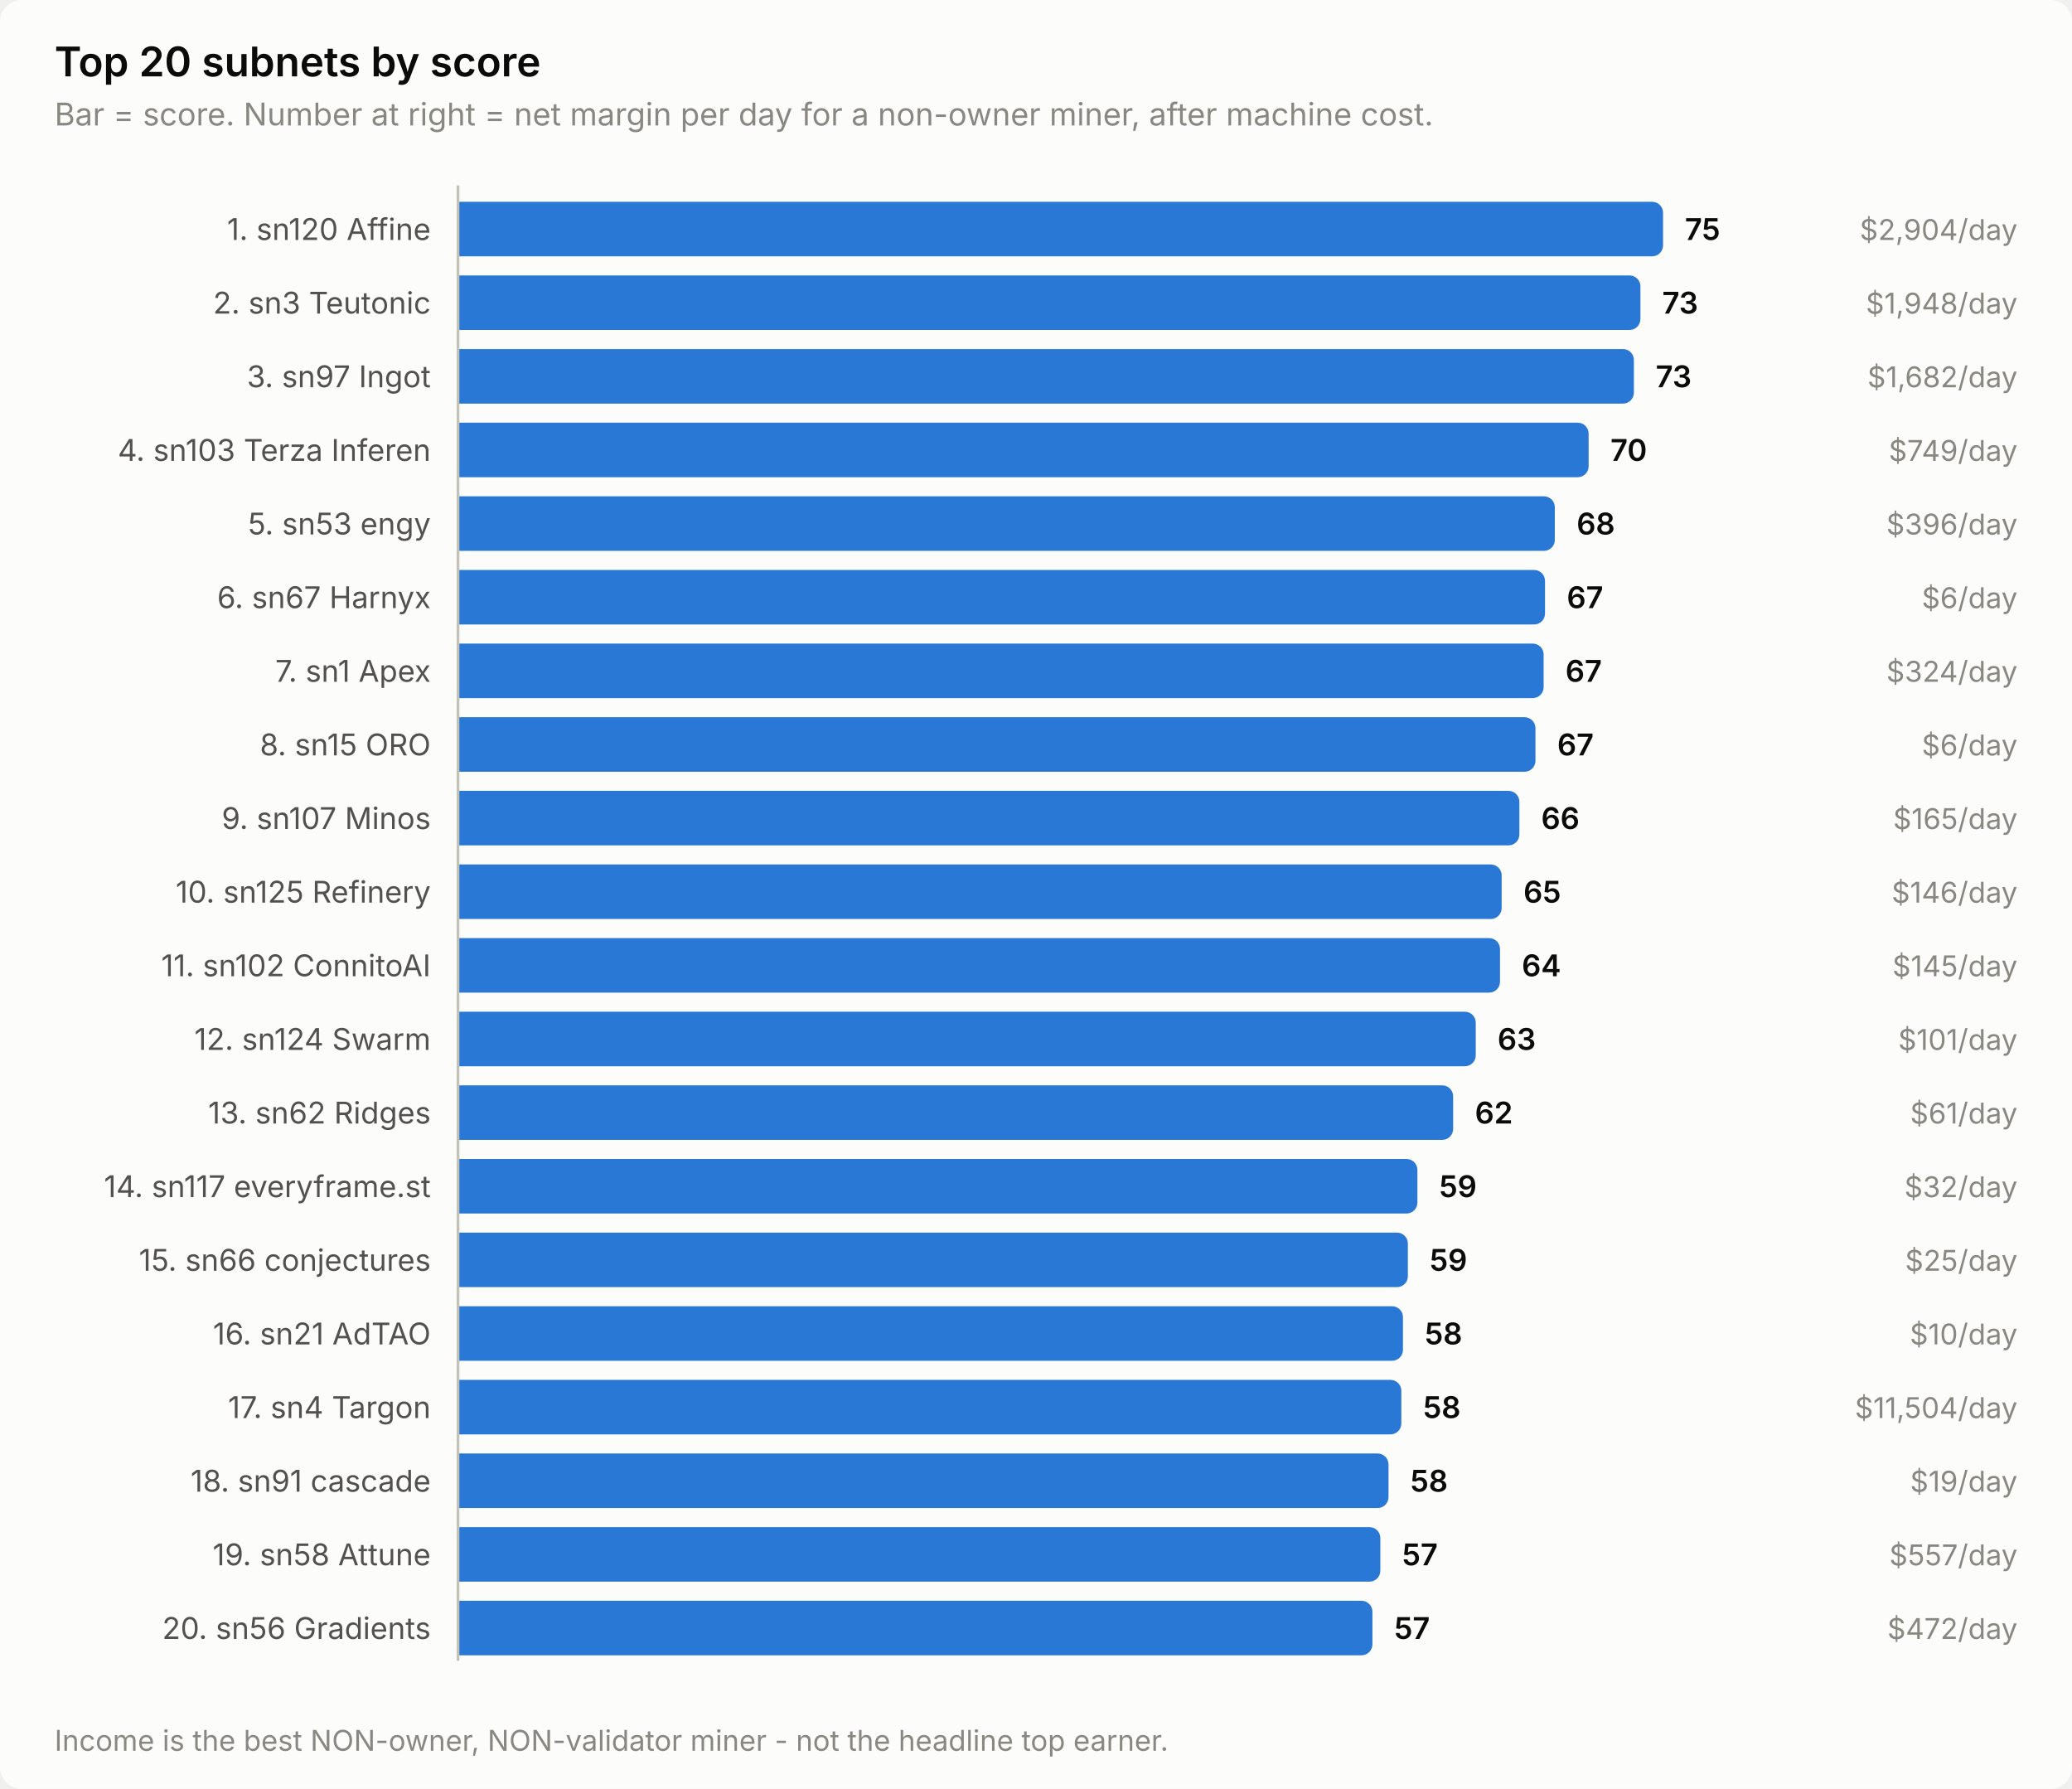
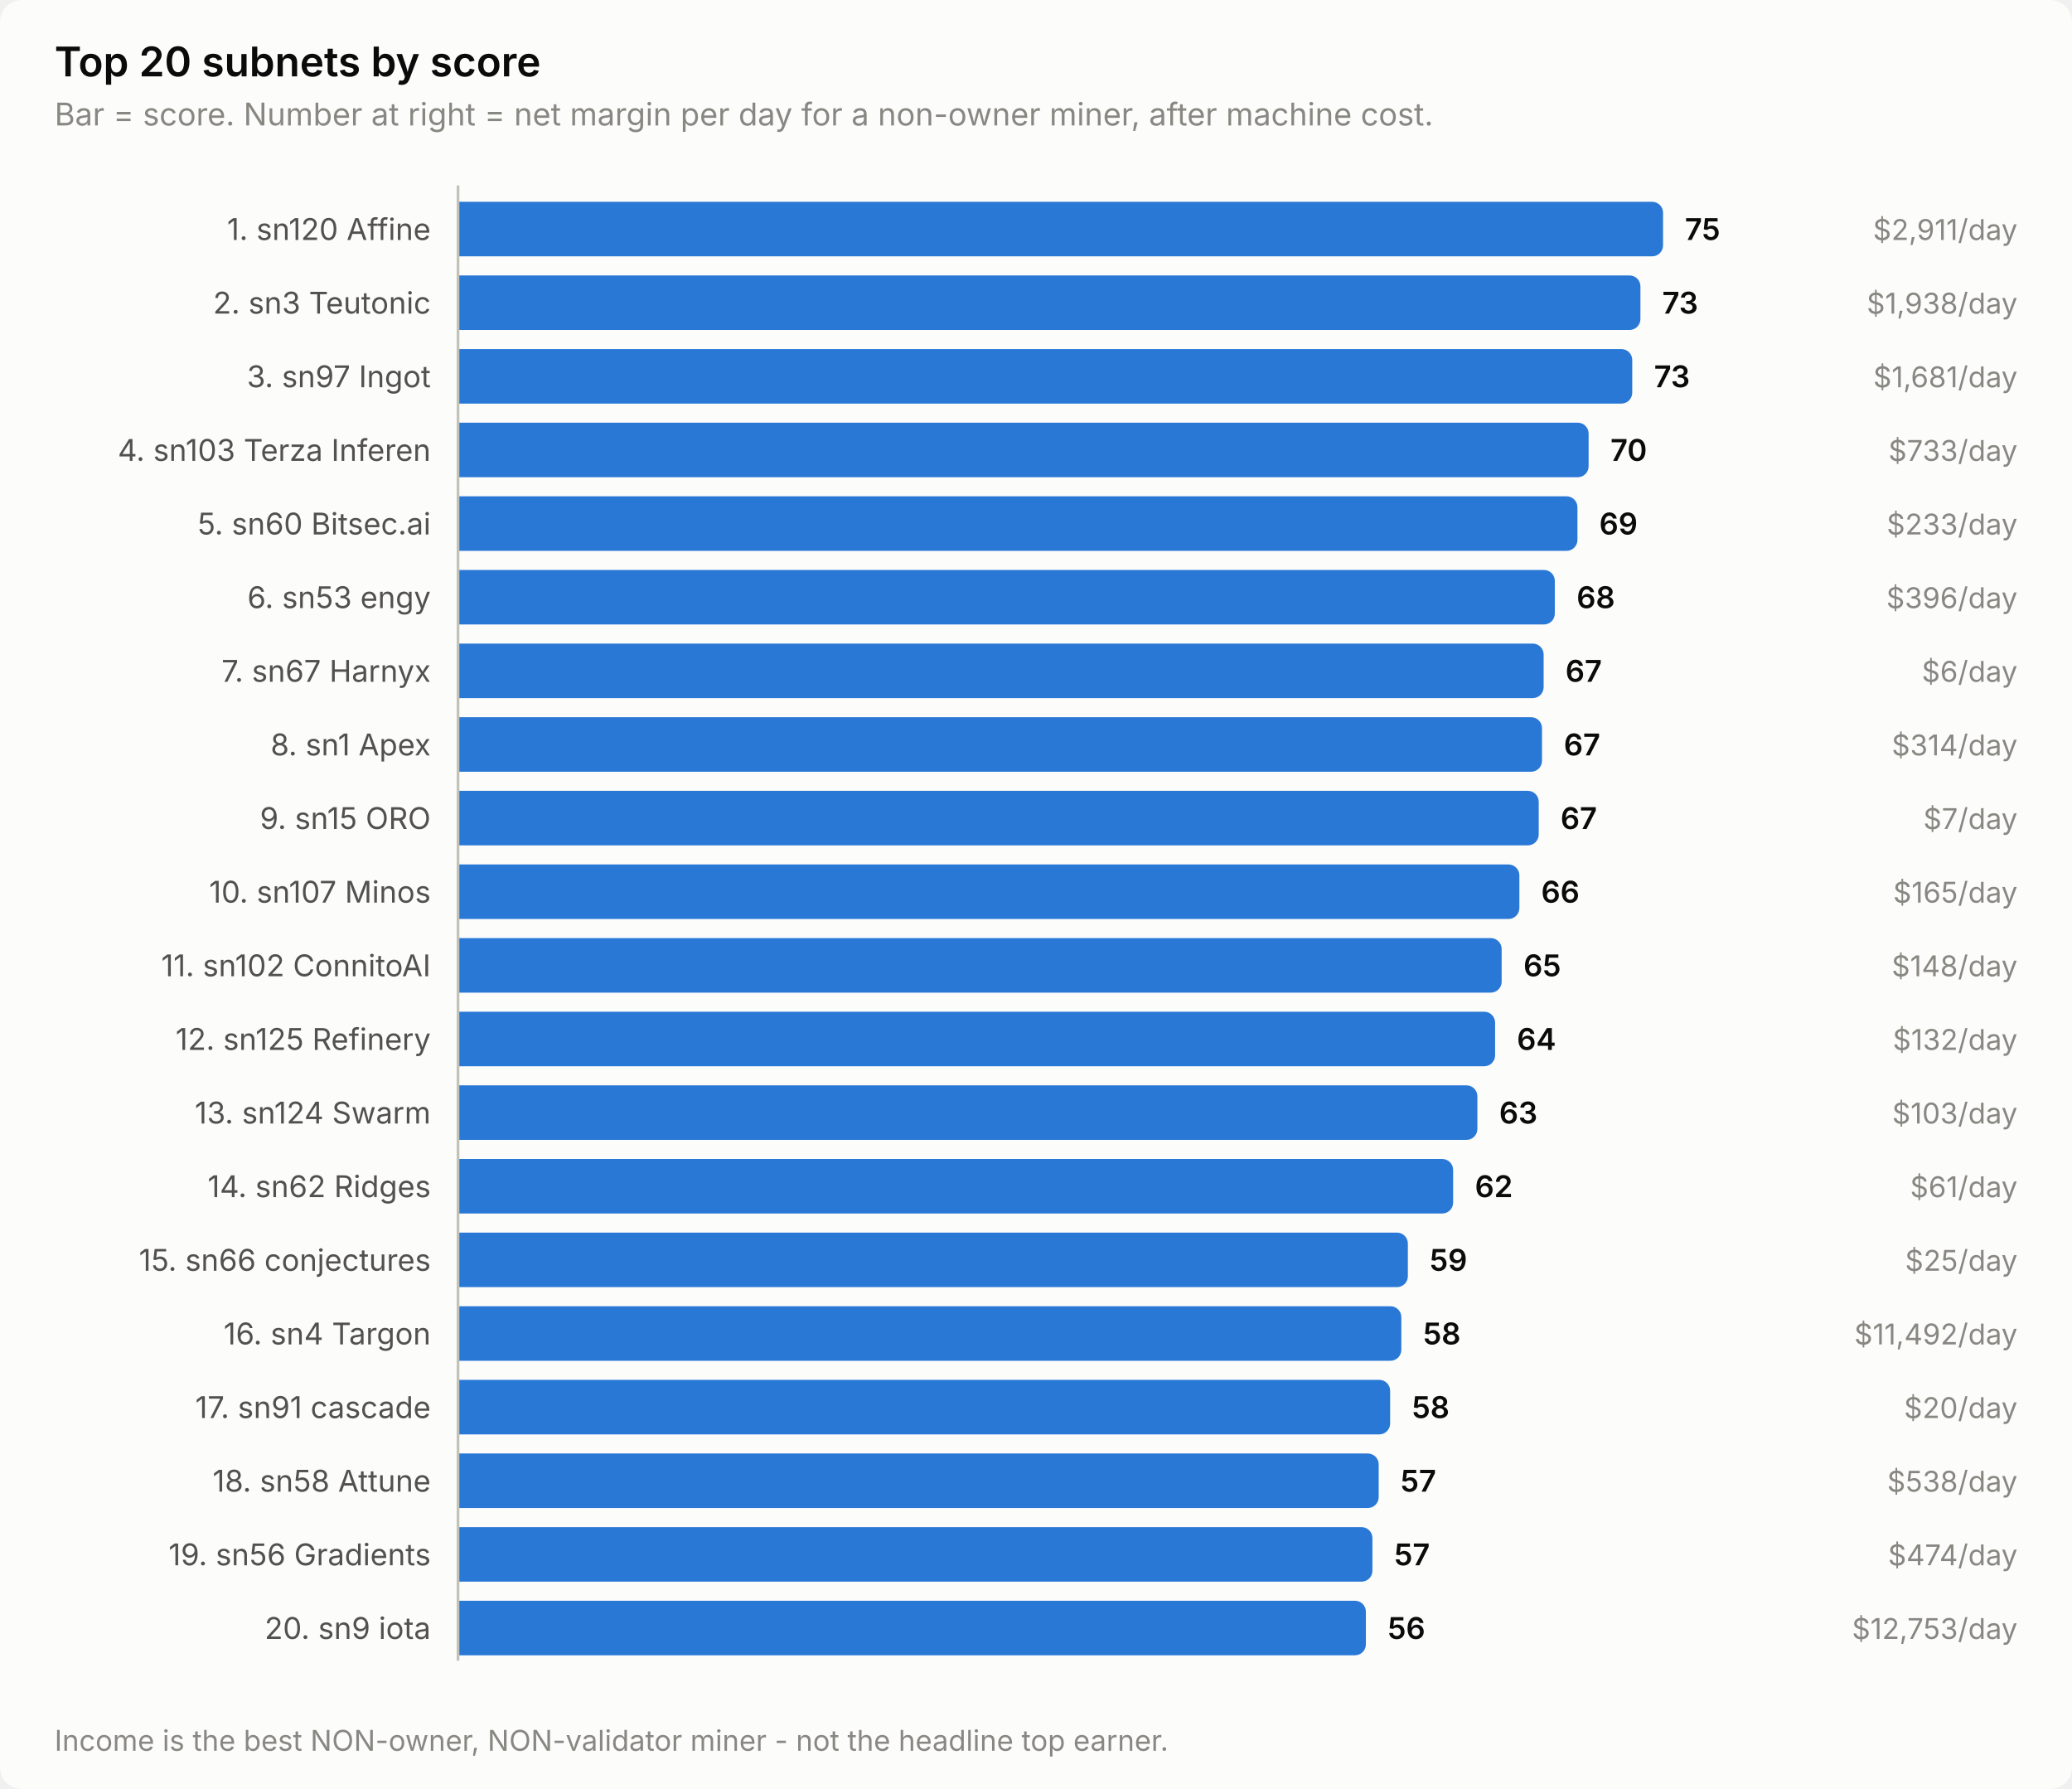
<svg xmlns="http://www.w3.org/2000/svg" width="760" height="656" viewBox="0 0 760 656" role="img" aria-label="Top 20 subnets by score">
  <style>
    text { font-family: system-ui, -apple-system, 'Segoe UI', sans-serif; }
    .t-title { font-size: 15px; font-weight: 600; }
    .t-sub { font-size: 11.5px; }
    .t-lab { font-size: 11px; }
    .t-val { font-size: 11px; font-weight: 600; font-variant-numeric: tabular-nums; }
    .t-tick { font-size: 10.5px; font-variant-numeric: tabular-nums; }

    .surface { fill: #fcfcfb; }
    .ink { fill: #0b0b0b; }
    .ink2 { fill: #52514e; }
    .muted { fill: #898781; }
    .grid { stroke: #e1e0d9; }
    .axis { stroke: #c3c2b7; }
    .accent { fill: #2a78d6; }
    .critical { fill: #d03b3b; }
    .deemph { fill: #d8d7d0; }

    @media (prefers-color-scheme: dark) {
      .surface { fill: #1a1a19; }
      .ink { fill: #ffffff; }
      .ink2 { fill: #c3c2b7; }
      .muted { fill: #898781; }
      .grid { stroke: #2c2c2a; }
      .axis { stroke: #383835; }
      .accent { fill: #3987e5; }
      .deemph { fill: #3a3a37; }
    }
</style>
  <rect class="surface" width="760" height="656" rx="8" />
  <text class="ink t-title" x="20" y="28">Top 20 subnets by score</text>
  <text class="muted t-sub" x="20" y="46">Bar = score. Number at right = net margin per day for a non-owner miner, after machine cost.</text>
  <text class="ink2 t-lab" x="158" y="88" text-anchor="end">1. sn120 Affine</text>
  <path class="accent" d="M168.0,74.0 H606.0 a4.0,4.0 0 0 1 4.0,4.0 V90.0 a4.0,4.0 0 0 1 -4.0,4.0 H168.0 Z" />
  <text class="ink t-val" x="618.0" y="88">75</text>
-   <text class="muted t-tick" x="740" y="88" text-anchor="end">$2,904/day</text>
+   <text class="muted t-tick" x="740" y="88" text-anchor="end">$2,911/day</text>
  <text class="ink2 t-lab" x="158" y="115" text-anchor="end">2. sn3 Teutonic</text>
  <path class="accent" d="M168.0,101.0 H597.7 a4.0,4.0 0 0 1 4.0,4.0 V117.0 a4.0,4.0 0 0 1 -4.0,4.0 H168.0 Z" />
  <text class="ink t-val" x="609.7" y="115">73</text>
-   <text class="muted t-tick" x="740" y="115" text-anchor="end">$1,948/day</text>
+   <text class="muted t-tick" x="740" y="115" text-anchor="end">$1,938/day</text>
  <text class="ink2 t-lab" x="158" y="142" text-anchor="end">3. sn97 Ingot</text>
-   <path class="accent" d="M168.0,128.0 H595.3 a4.0,4.0 0 0 1 4.0,4.0 V144.0 a4.0,4.0 0 0 1 -4.0,4.0 H168.0 Z" />
-   <text class="ink t-val" x="607.3" y="142">73</text>
-   <text class="muted t-tick" x="740" y="142" text-anchor="end">$1,682/day</text>
+   <path class="accent" d="M168.0,128.0 H594.7 a4.0,4.0 0 0 1 4.0,4.0 V144.0 a4.0,4.0 0 0 1 -4.0,4.0 H168.0 Z" />
+   <text class="ink t-val" x="606.7" y="142">73</text>
+   <text class="muted t-tick" x="740" y="142" text-anchor="end">$1,681/day</text>
  <text class="ink2 t-lab" x="158" y="169" text-anchor="end">4. sn103 Terza Inferen</text>
  <path class="accent" d="M168.0,155.0 H578.7 a4.0,4.0 0 0 1 4.0,4.0 V171.0 a4.0,4.0 0 0 1 -4.0,4.0 H168.0 Z" />
  <text class="ink t-val" x="590.7" y="169">70</text>
-   <text class="muted t-tick" x="740" y="169" text-anchor="end">$749/day</text>
-   <text class="ink2 t-lab" x="158" y="196" text-anchor="end">5. sn53 engy</text>
-   <path class="accent" d="M168.0,182.0 H566.3 a4.0,4.0 0 0 1 4.0,4.0 V198.0 a4.0,4.0 0 0 1 -4.0,4.0 H168.0 Z" />
-   <text class="ink t-val" x="578.3" y="196">68</text>
-   <text class="muted t-tick" x="740" y="196" text-anchor="end">$396/day</text>
-   <text class="ink2 t-lab" x="158" y="223" text-anchor="end">6. sn67 Harnyx</text>
-   <path class="accent" d="M168.0,209.0 H562.7 a4.0,4.0 0 0 1 4.0,4.0 V225.0 a4.0,4.0 0 0 1 -4.0,4.0 H168.0 Z" />
-   <text class="ink t-val" x="574.7" y="223">67</text>
-   <text class="muted t-tick" x="740" y="223" text-anchor="end">$6/day</text>
-   <text class="ink2 t-lab" x="158" y="250" text-anchor="end">7. sn1 Apex</text>
+   <text class="muted t-tick" x="740" y="169" text-anchor="end">$733/day</text>
+   <text class="ink2 t-lab" x="158" y="196" text-anchor="end">5. sn60 Bitsec.ai</text>
+   <path class="accent" d="M168.0,182.0 H574.6 a4.0,4.0 0 0 1 4.0,4.0 V198.0 a4.0,4.0 0 0 1 -4.0,4.0 H168.0 Z" />
+   <text class="ink t-val" x="586.6" y="196">69</text>
+   <text class="muted t-tick" x="740" y="196" text-anchor="end">$233/day</text>
+   <text class="ink2 t-lab" x="158" y="223" text-anchor="end">6. sn53 engy</text>
+   <path class="accent" d="M168.0,209.0 H566.3 a4.0,4.0 0 0 1 4.0,4.0 V225.0 a4.0,4.0 0 0 1 -4.0,4.0 H168.0 Z" />
+   <text class="ink t-val" x="578.3" y="223">68</text>
+   <text class="muted t-tick" x="740" y="223" text-anchor="end">$396/day</text>
+   <text class="ink2 t-lab" x="158" y="250" text-anchor="end">7. sn67 Harnyx</text>
  <path class="accent" d="M168.0,236.0 H562.2 a4.0,4.0 0 0 1 4.0,4.0 V252.0 a4.0,4.0 0 0 1 -4.0,4.0 H168.0 Z" />
  <text class="ink t-val" x="574.2" y="250">67</text>
-   <text class="muted t-tick" x="740" y="250" text-anchor="end">$324/day</text>
-   <text class="ink2 t-lab" x="158" y="277" text-anchor="end">8. sn15 ORO</text>
-   <path class="accent" d="M168.0,263.0 H559.2 a4.0,4.0 0 0 1 4.0,4.0 V279.0 a4.0,4.0 0 0 1 -4.0,4.0 H168.0 Z" />
-   <text class="ink t-val" x="571.2" y="277">67</text>
-   <text class="muted t-tick" x="740" y="277" text-anchor="end">$6/day</text>
-   <text class="ink2 t-lab" x="158" y="304" text-anchor="end">9. sn107 Minos</text>
-   <path class="accent" d="M168.0,290.0 H553.3 a4.0,4.0 0 0 1 4.0,4.0 V306.0 a4.0,4.0 0 0 1 -4.0,4.0 H168.0 Z" />
-   <text class="ink t-val" x="565.3" y="304">66</text>
-   <text class="muted t-tick" x="740" y="304" text-anchor="end">$165/day</text>
-   <text class="ink2 t-lab" x="158" y="331" text-anchor="end">10. sn125 Refinery</text>
-   <path class="accent" d="M168.0,317.0 H546.8 a4.0,4.0 0 0 1 4.0,4.0 V333.0 a4.0,4.0 0 0 1 -4.0,4.0 H168.0 Z" />
-   <text class="ink t-val" x="558.8" y="331">65</text>
-   <text class="muted t-tick" x="740" y="331" text-anchor="end">$146/day</text>
+   <text class="muted t-tick" x="740" y="250" text-anchor="end">$6/day</text>
+   <text class="ink2 t-lab" x="158" y="277" text-anchor="end">8. sn1 Apex</text>
+   <path class="accent" d="M168.0,263.0 H561.6 a4.0,4.0 0 0 1 4.0,4.0 V279.0 a4.0,4.0 0 0 1 -4.0,4.0 H168.0 Z" />
+   <text class="ink t-val" x="573.6" y="277">67</text>
+   <text class="muted t-tick" x="740" y="277" text-anchor="end">$314/day</text>
+   <text class="ink2 t-lab" x="158" y="304" text-anchor="end">9. sn15 ORO</text>
+   <path class="accent" d="M168.0,290.0 H560.4 a4.0,4.0 0 0 1 4.0,4.0 V306.0 a4.0,4.0 0 0 1 -4.0,4.0 H168.0 Z" />
+   <text class="ink t-val" x="572.4" y="304">67</text>
+   <text class="muted t-tick" x="740" y="304" text-anchor="end">$7/day</text>
+   <text class="ink2 t-lab" x="158" y="331" text-anchor="end">10. sn107 Minos</text>
+   <path class="accent" d="M168.0,317.0 H553.3 a4.0,4.0 0 0 1 4.0,4.0 V333.0 a4.0,4.0 0 0 1 -4.0,4.0 H168.0 Z" />
+   <text class="ink t-val" x="565.3" y="331">66</text>
+   <text class="muted t-tick" x="740" y="331" text-anchor="end">$165/day</text>
  <text class="ink2 t-lab" x="158" y="358" text-anchor="end">11. sn102 ConnitoAI</text>
-   <path class="accent" d="M168.0,344.0 H546.2 a4.0,4.0 0 0 1 4.0,4.0 V360.0 a4.0,4.0 0 0 1 -4.0,4.0 H168.0 Z" />
-   <text class="ink t-val" x="558.2" y="358">64</text>
-   <text class="muted t-tick" x="740" y="358" text-anchor="end">$145/day</text>
-   <text class="ink2 t-lab" x="158" y="385" text-anchor="end">12. sn124 Swarm</text>
-   <path class="accent" d="M168.0,371.0 H537.3 a4.0,4.0 0 0 1 4.0,4.0 V387.0 a4.0,4.0 0 0 1 -4.0,4.0 H168.0 Z" />
-   <text class="ink t-val" x="549.3" y="385">63</text>
-   <text class="muted t-tick" x="740" y="385" text-anchor="end">$101/day</text>
-   <text class="ink2 t-lab" x="158" y="412" text-anchor="end">13. sn62 Ridges</text>
-   <path class="accent" d="M168.0,398.0 H529.0 a4.0,4.0 0 0 1 4.0,4.0 V414.0 a4.0,4.0 0 0 1 -4.0,4.0 H168.0 Z" />
-   <text class="ink t-val" x="541.0" y="412">62</text>
-   <text class="muted t-tick" x="740" y="412" text-anchor="end">$61/day</text>
-   <text class="ink2 t-lab" x="158" y="439" text-anchor="end">14. sn117 everyframe.st</text>
-   <path class="accent" d="M168.0,425.0 H515.9 a4.0,4.0 0 0 1 4.0,4.0 V441.0 a4.0,4.0 0 0 1 -4.0,4.0 H168.0 Z" />
-   <text class="ink t-val" x="527.9" y="439">59</text>
-   <text class="muted t-tick" x="740" y="439" text-anchor="end">$32/day</text>
+   <path class="accent" d="M168.0,344.0 H546.8 a4.0,4.0 0 0 1 4.0,4.0 V360.0 a4.0,4.0 0 0 1 -4.0,4.0 H168.0 Z" />
+   <text class="ink t-val" x="558.8" y="358">65</text>
+   <text class="muted t-tick" x="740" y="358" text-anchor="end">$148/day</text>
+   <text class="ink2 t-lab" x="158" y="385" text-anchor="end">12. sn125 Refinery</text>
+   <path class="accent" d="M168.0,371.0 H544.4 a4.0,4.0 0 0 1 4.0,4.0 V387.0 a4.0,4.0 0 0 1 -4.0,4.0 H168.0 Z" />
+   <text class="ink t-val" x="556.4" y="385">64</text>
+   <text class="muted t-tick" x="740" y="385" text-anchor="end">$132/day</text>
+   <text class="ink2 t-lab" x="158" y="412" text-anchor="end">13. sn124 Swarm</text>
+   <path class="accent" d="M168.0,398.0 H537.9 a4.0,4.0 0 0 1 4.0,4.0 V414.0 a4.0,4.0 0 0 1 -4.0,4.0 H168.0 Z" />
+   <text class="ink t-val" x="549.9" y="412">63</text>
+   <text class="muted t-tick" x="740" y="412" text-anchor="end">$103/day</text>
+   <text class="ink2 t-lab" x="158" y="439" text-anchor="end">14. sn62 Ridges</text>
+   <path class="accent" d="M168.0,425.0 H529.0 a4.0,4.0 0 0 1 4.0,4.0 V441.0 a4.0,4.0 0 0 1 -4.0,4.0 H168.0 Z" />
+   <text class="ink t-val" x="541.0" y="439">62</text>
+   <text class="muted t-tick" x="740" y="439" text-anchor="end">$61/day</text>
  <text class="ink2 t-lab" x="158" y="466" text-anchor="end">15. sn66 conjectures</text>
  <path class="accent" d="M168.0,452.0 H512.4 a4.0,4.0 0 0 1 4.0,4.0 V468.0 a4.0,4.0 0 0 1 -4.0,4.0 H168.0 Z" />
  <text class="ink t-val" x="524.4" y="466">59</text>
  <text class="muted t-tick" x="740" y="466" text-anchor="end">$25/day</text>
-   <text class="ink2 t-lab" x="158" y="493" text-anchor="end">16. sn21 AdTAO</text>
-   <path class="accent" d="M168.0,479.0 H510.6 a4.0,4.0 0 0 1 4.0,4.0 V495.0 a4.0,4.0 0 0 1 -4.0,4.0 H168.0 Z" />
-   <text class="ink t-val" x="522.6" y="493">58</text>
-   <text class="muted t-tick" x="740" y="493" text-anchor="end">$10/day</text>
-   <text class="ink2 t-lab" x="158" y="520" text-anchor="end">17. sn4 Targon</text>
-   <path class="accent" d="M168.0,506.0 H510.0 a4.0,4.0 0 0 1 4.0,4.0 V522.0 a4.0,4.0 0 0 1 -4.0,4.0 H168.0 Z" />
-   <text class="ink t-val" x="522.0" y="520">58</text>
-   <text class="muted t-tick" x="740" y="520" text-anchor="end">$11,504/day</text>
-   <text class="ink2 t-lab" x="158" y="547" text-anchor="end">18. sn91 cascade</text>
-   <path class="accent" d="M168.0,533.0 H505.3 a4.0,4.0 0 0 1 4.0,4.0 V549.0 a4.0,4.0 0 0 1 -4.0,4.0 H168.0 Z" />
-   <text class="ink t-val" x="517.3" y="547">58</text>
-   <text class="muted t-tick" x="740" y="547" text-anchor="end">$19/day</text>
-   <text class="ink2 t-lab" x="158" y="574" text-anchor="end">19. sn58 Attune</text>
-   <path class="accent" d="M168.0,560.0 H502.3 a4.0,4.0 0 0 1 4.0,4.0 V576.0 a4.0,4.0 0 0 1 -4.0,4.0 H168.0 Z" />
-   <text class="ink t-val" x="514.3" y="574">57</text>
-   <text class="muted t-tick" x="740" y="574" text-anchor="end">$557/day</text>
-   <text class="ink2 t-lab" x="158" y="601" text-anchor="end">20. sn56 Gradients</text>
-   <path class="accent" d="M168.0,587.0 H499.4 a4.0,4.0 0 0 1 4.0,4.0 V603.0 a4.0,4.0 0 0 1 -4.0,4.0 H168.0 Z" />
-   <text class="ink t-val" x="511.4" y="601">57</text>
-   <text class="muted t-tick" x="740" y="601" text-anchor="end">$472/day</text>
+   <text class="ink2 t-lab" x="158" y="493" text-anchor="end">16. sn4 Targon</text>
+   <path class="accent" d="M168.0,479.0 H510.0 a4.0,4.0 0 0 1 4.0,4.0 V495.0 a4.0,4.0 0 0 1 -4.0,4.0 H168.0 Z" />
+   <text class="ink t-val" x="522.0" y="493">58</text>
+   <text class="muted t-tick" x="740" y="493" text-anchor="end">$11,492/day</text>
+   <text class="ink2 t-lab" x="158" y="520" text-anchor="end">17. sn91 cascade</text>
+   <path class="accent" d="M168.0,506.0 H505.9 a4.0,4.0 0 0 1 4.0,4.0 V522.0 a4.0,4.0 0 0 1 -4.0,4.0 H168.0 Z" />
+   <text class="ink t-val" x="517.9" y="520">58</text>
+   <text class="muted t-tick" x="740" y="520" text-anchor="end">$20/day</text>
+   <text class="ink2 t-lab" x="158" y="547" text-anchor="end">18. sn58 Attune</text>
+   <path class="accent" d="M168.0,533.0 H501.7 a4.0,4.0 0 0 1 4.0,4.0 V549.0 a4.0,4.0 0 0 1 -4.0,4.0 H168.0 Z" />
+   <text class="ink t-val" x="513.7" y="547">57</text>
+   <text class="muted t-tick" x="740" y="547" text-anchor="end">$538/day</text>
+   <text class="ink2 t-lab" x="158" y="574" text-anchor="end">19. sn56 Gradients</text>
+   <path class="accent" d="M168.0,560.0 H499.4 a4.0,4.0 0 0 1 4.0,4.0 V576.0 a4.0,4.0 0 0 1 -4.0,4.0 H168.0 Z" />
+   <text class="ink t-val" x="511.4" y="574">57</text>
+   <text class="muted t-tick" x="740" y="574" text-anchor="end">$474/day</text>
+   <text class="ink2 t-lab" x="158" y="601" text-anchor="end">20. sn9 iota</text>
+   <path class="accent" d="M168.0,587.0 H497.0 a4.0,4.0 0 0 1 4.0,4.0 V603.0 a4.0,4.0 0 0 1 -4.0,4.0 H168.0 Z" />
+   <text class="ink t-val" x="509.0" y="601">56</text>
+   <text class="muted t-tick" x="740" y="601" text-anchor="end">$12,753/day</text>
  <line class="axis" x1="168" y1="68" x2="168" y2="609" stroke-width="1" />
  <text class="muted t-tick" x="20" y="642">Income is the best NON-owner, NON-validator miner - not the headline top earner.</text>
</svg>
